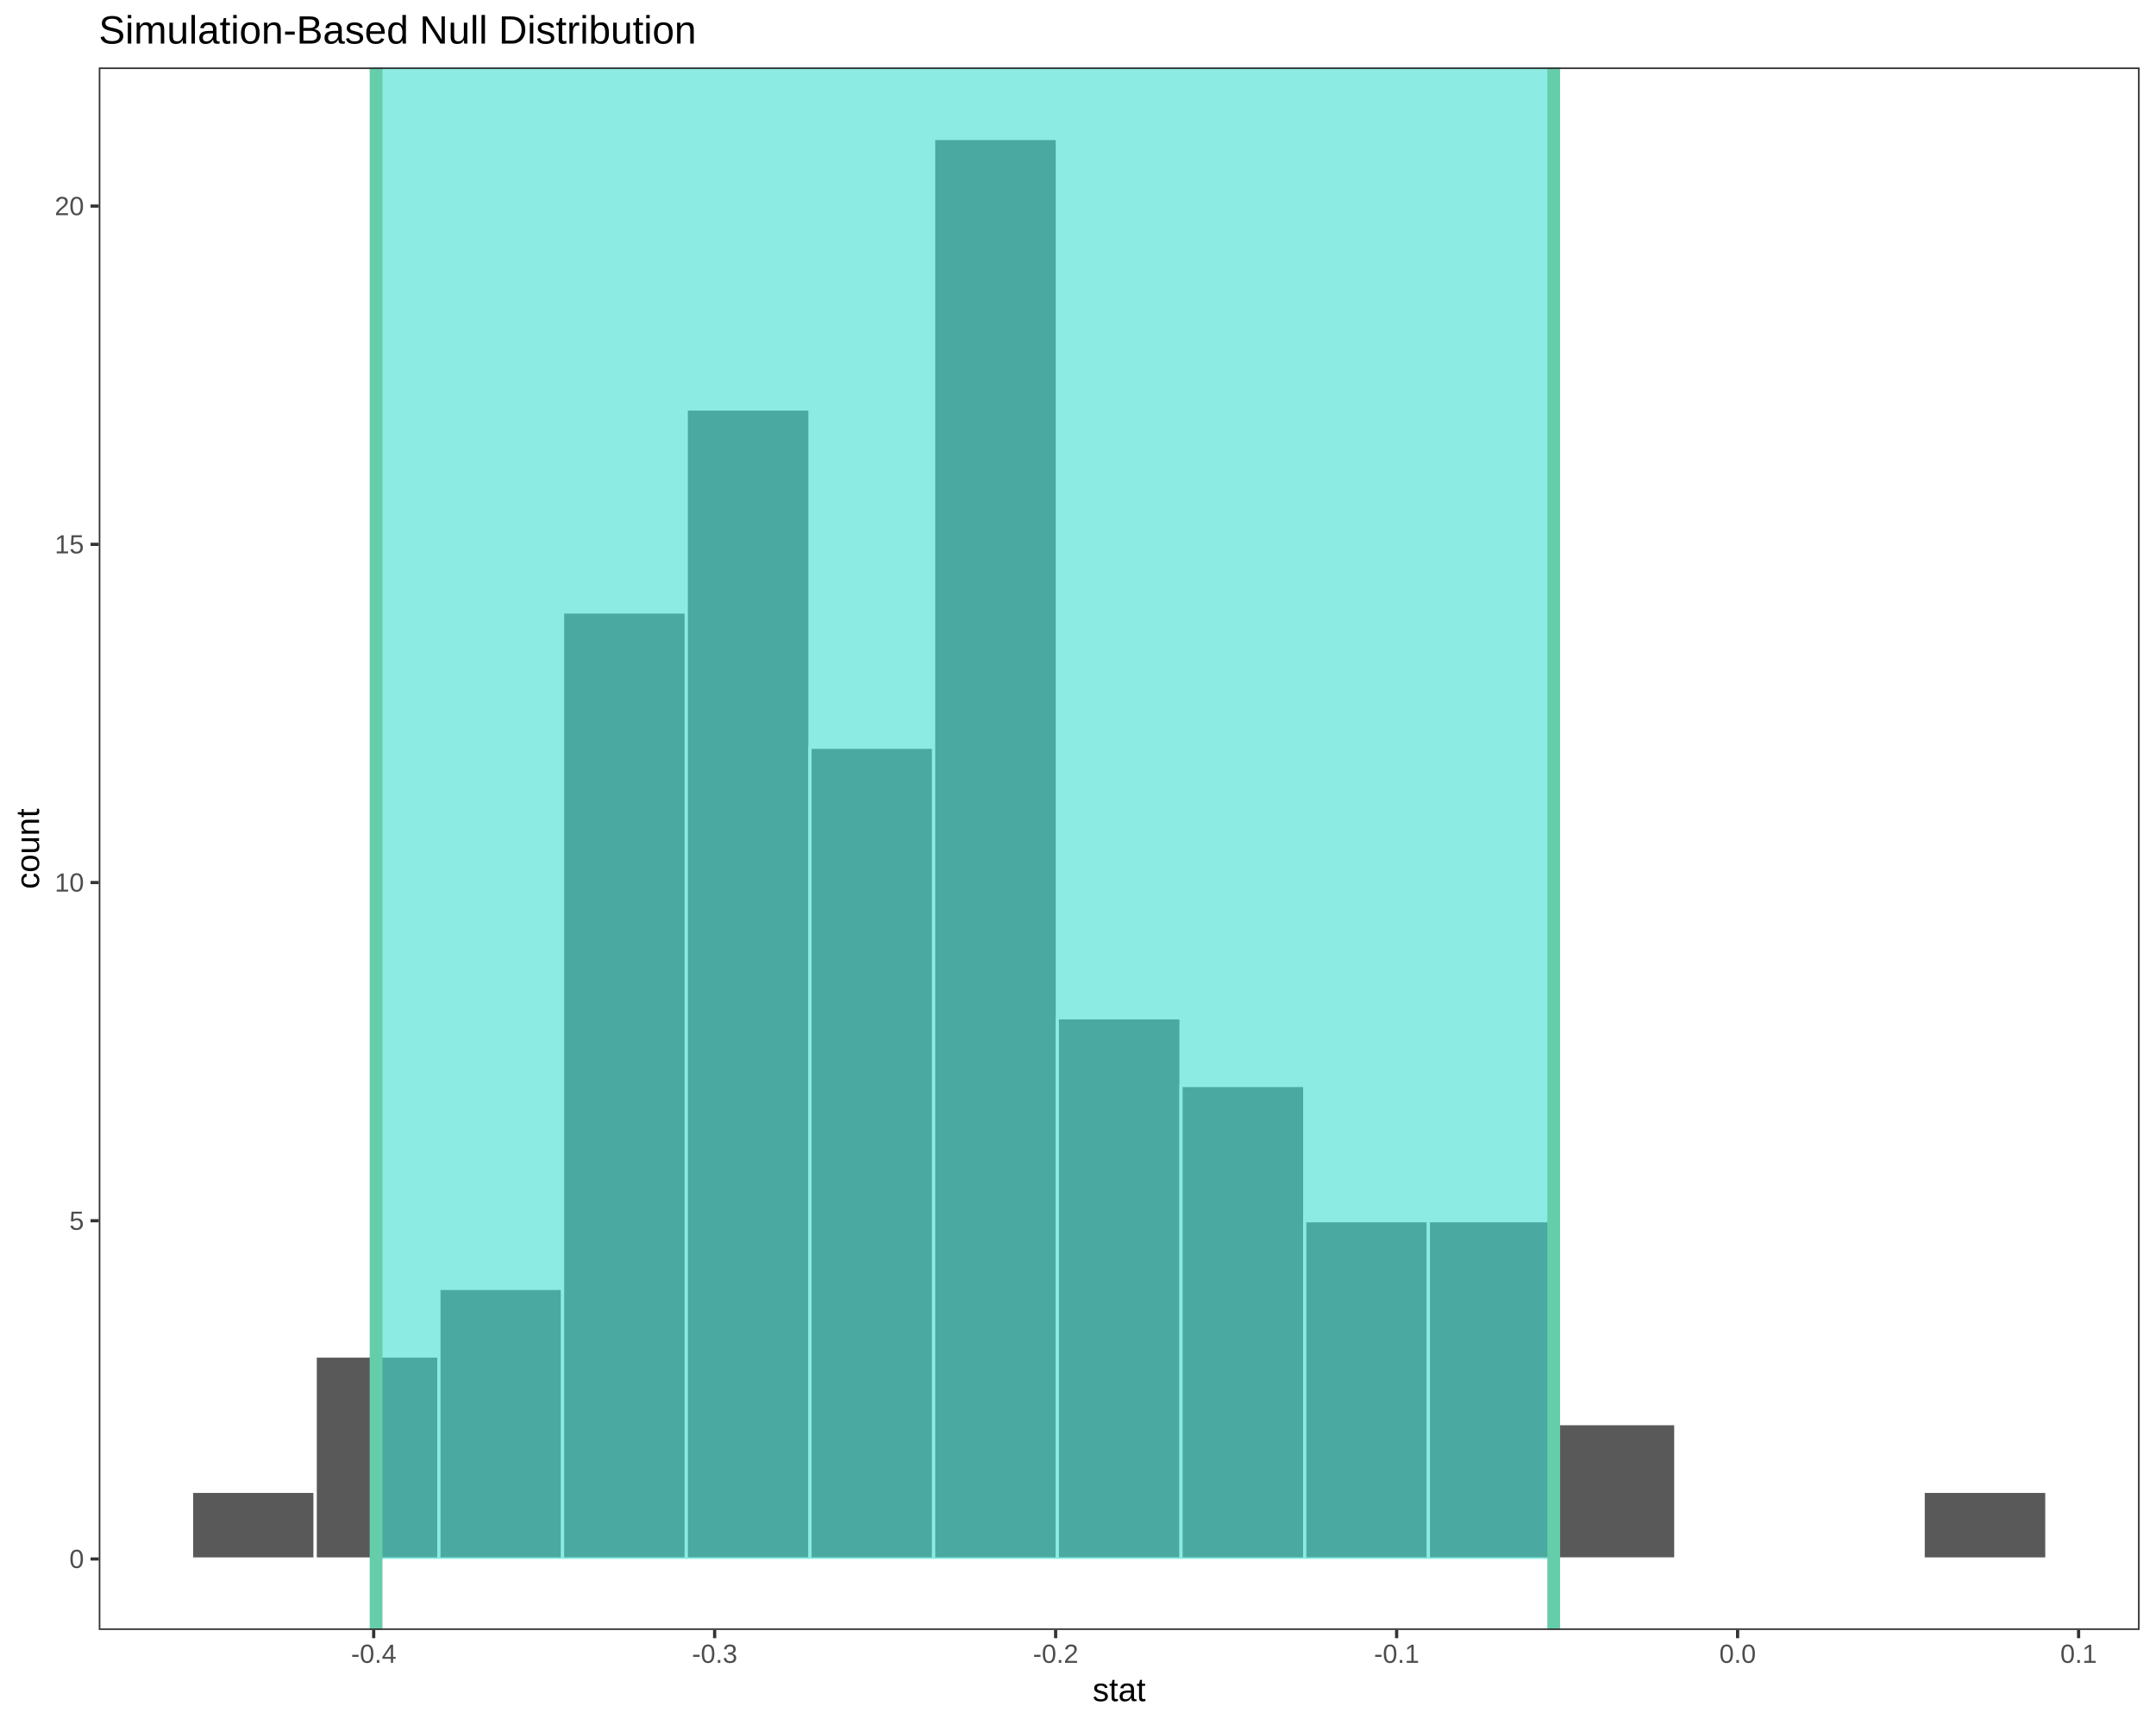
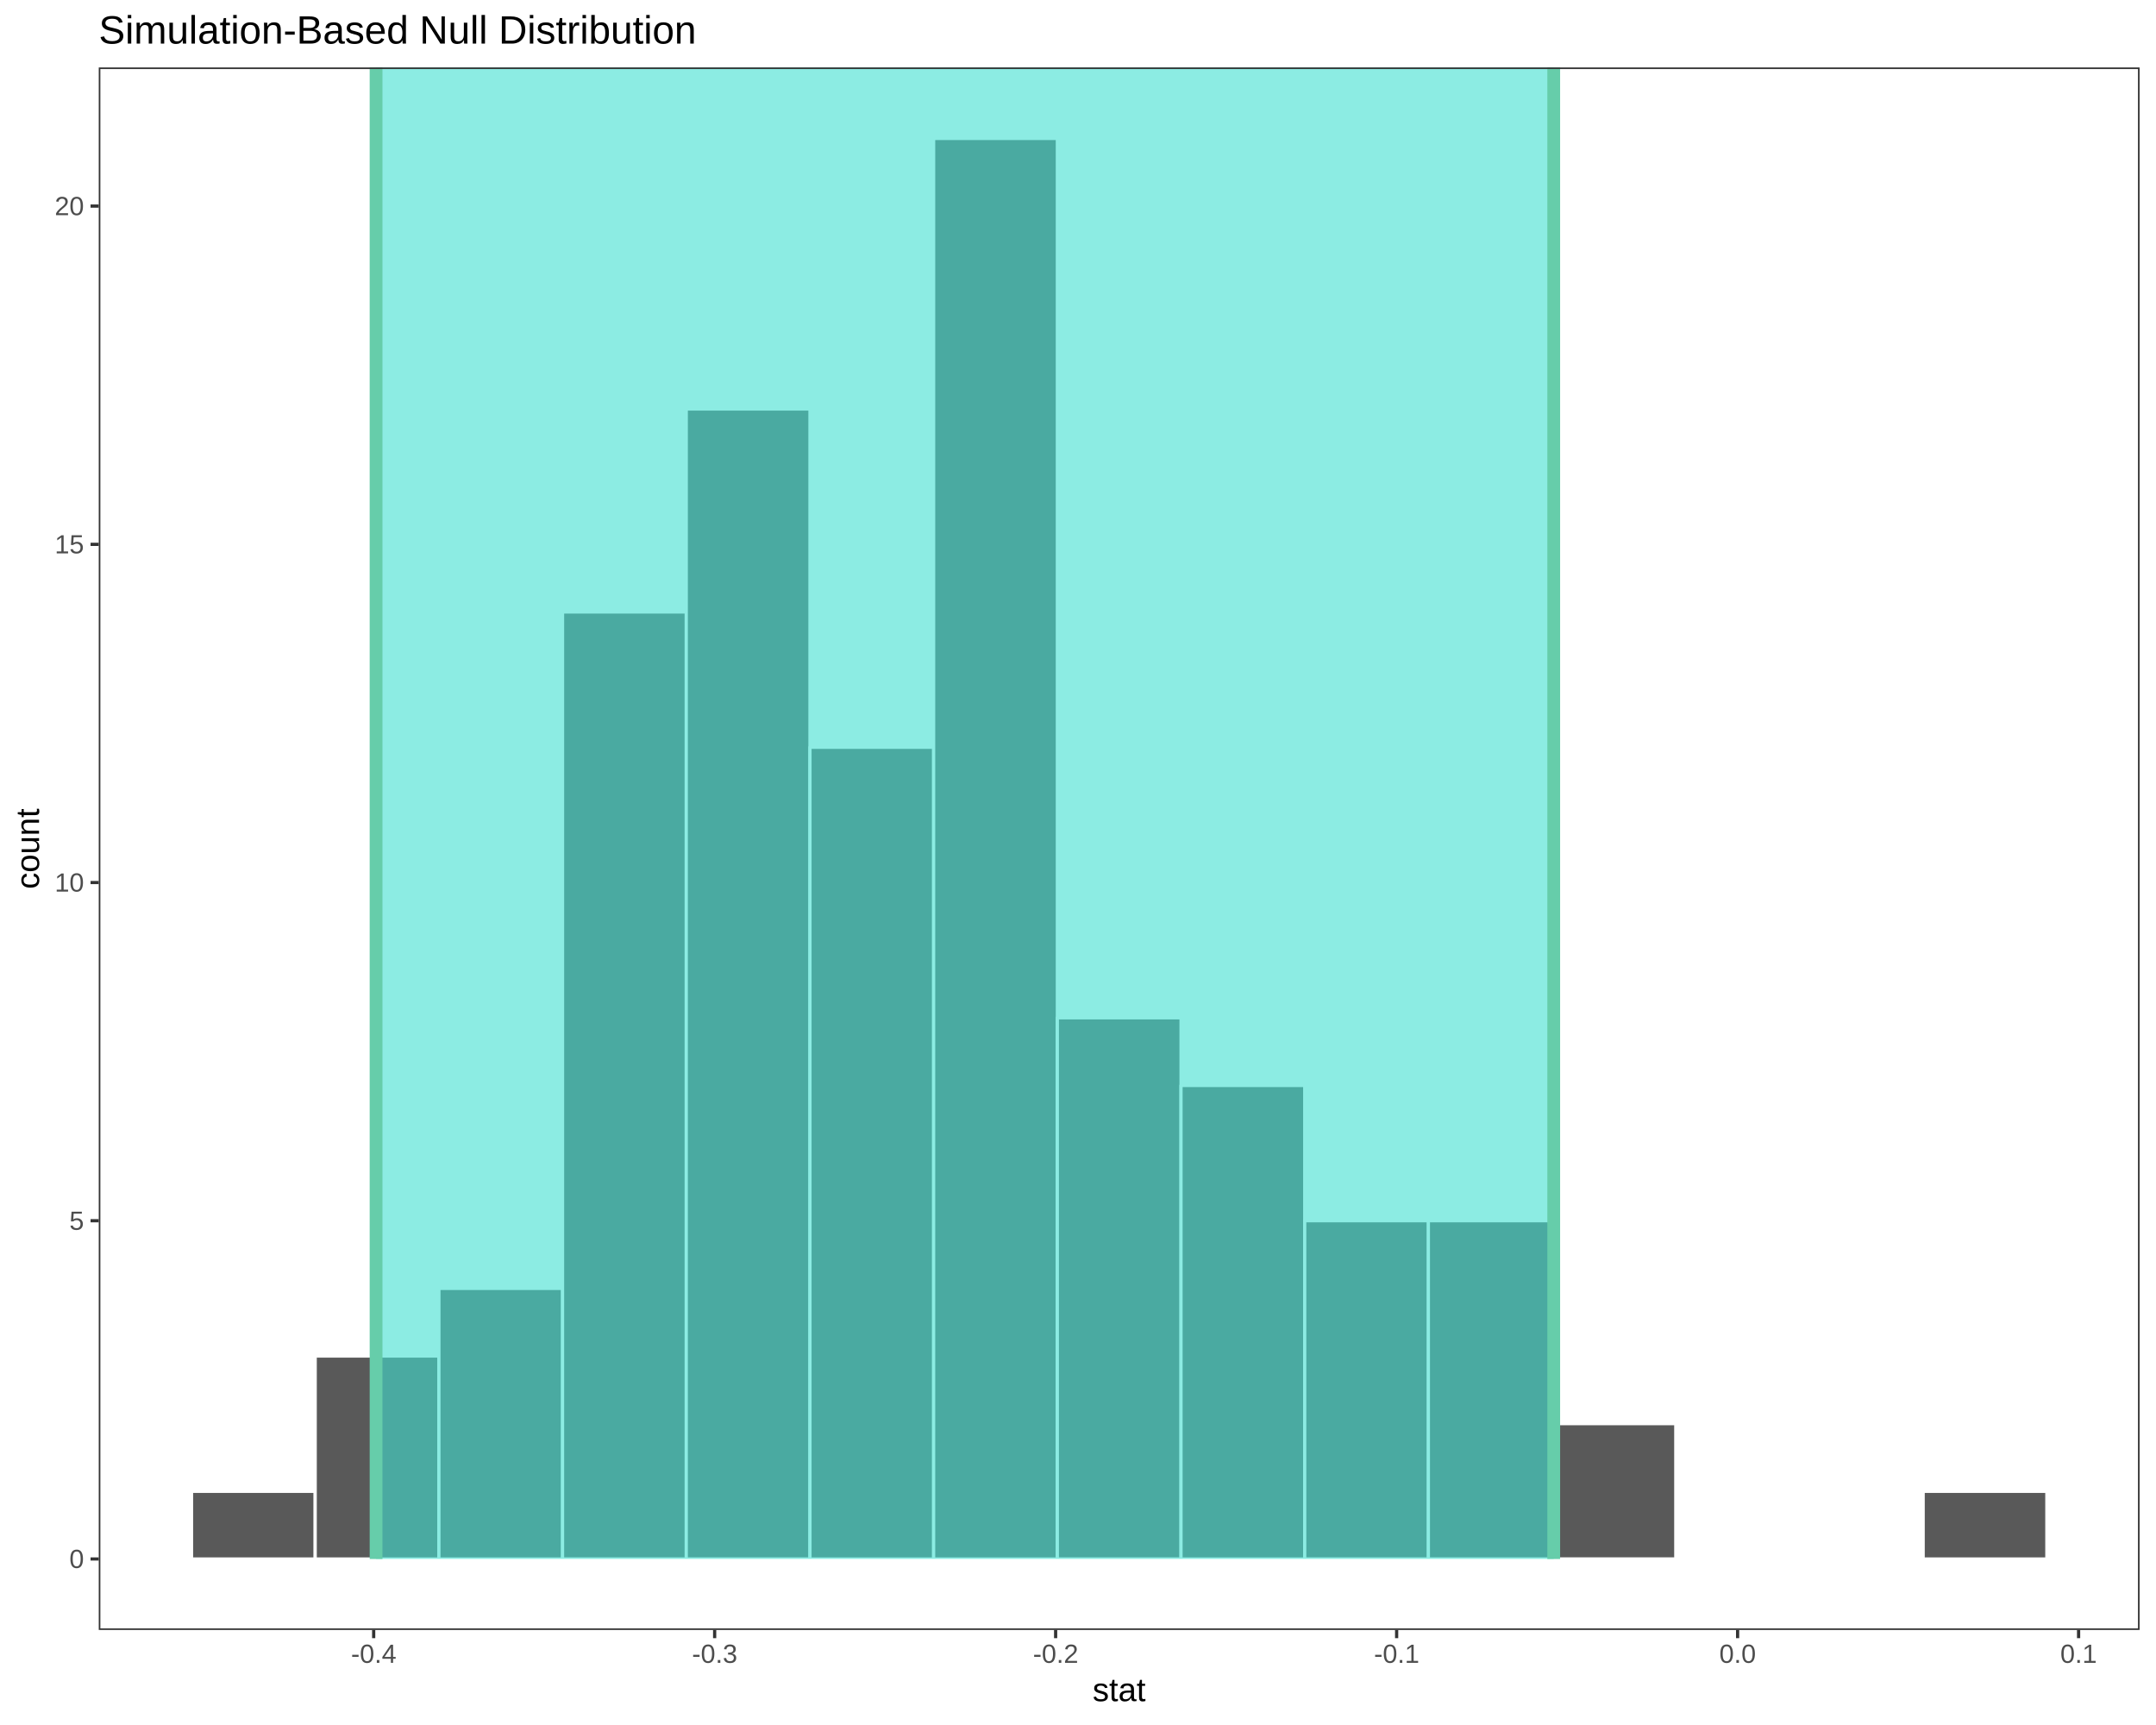
<svg xmlns="http://www.w3.org/2000/svg" viewBox="0 0 720.00 576.00">
  <defs>
    <style type="text/css">
    line, polyline, polygon, path, rect, circle {
      fill: none;
      stroke: #000000;
      stroke-linecap: round;
      stroke-linejoin: round;
      stroke-miterlimit: 10.00;
    }
  </style>
  </defs>
  <rect width="100%" height="100%" style="stroke: none; fill: #FFFFFF;" />
  <rect x="0.00" y="0.00" width="720.00" height="576.00" style="stroke-width: 1.07; stroke: #FFFFFF; fill: #FFFFFF;" />
  <defs>
    <clipPath id="cpMzIuOTh8NzE0LjUyfDU0NC4yN3wyMi41Mg==">
      <rect x="32.98" y="22.52" width="681.54" height="521.75" />
    </clipPath>
  </defs>
  <rect x="32.98" y="22.52" width="681.54" height="521.75" style="stroke-width: 1.07; stroke: none; fill: #FFFFFF;" clip-path="url(#cpMzIuOTh8NzE0LjUyfDU0NC4yN3wyMi41Mg==)" />
  <rect x="63.96" y="497.97" width="41.31" height="22.59" style="stroke-width: 1.07; stroke: #FFFFFF; stroke-linecap: butt; fill: #595959;" clip-path="url(#cpMzIuOTh8NzE0LjUyfDU0NC4yN3wyMi41Mg==)" />
  <rect x="105.26" y="452.80" width="41.31" height="67.76" style="stroke-width: 1.07; stroke: #FFFFFF; stroke-linecap: butt; fill: #595959;" clip-path="url(#cpMzIuOTh8NzE0LjUyfDU0NC4yN3wyMi41Mg==)" />
  <rect x="146.57" y="430.21" width="41.31" height="90.35" style="stroke-width: 1.07; stroke: #FFFFFF; stroke-linecap: butt; fill: #595959;" clip-path="url(#cpMzIuOTh8NzE0LjUyfDU0NC4yN3wyMi41Mg==)" />
  <rect x="187.87" y="204.34" width="41.31" height="316.21" style="stroke-width: 1.07; stroke: #FFFFFF; stroke-linecap: butt; fill: #595959;" clip-path="url(#cpMzIuOTh8NzE0LjUyfDU0NC4yN3wyMi41Mg==)" />
  <rect x="229.18" y="136.58" width="41.31" height="383.97" style="stroke-width: 1.07; stroke: #FFFFFF; stroke-linecap: butt; fill: #595959;" clip-path="url(#cpMzIuOTh8NzE0LjUyfDU0NC4yN3wyMi41Mg==)" />
  <rect x="270.49" y="249.52" width="41.31" height="271.04" style="stroke-width: 1.07; stroke: #FFFFFF; stroke-linecap: butt; fill: #595959;" clip-path="url(#cpMzIuOTh8NzE0LjUyfDU0NC4yN3wyMi41Mg==)" />
  <rect x="311.79" y="46.24" width="41.31" height="474.32" style="stroke-width: 1.07; stroke: #FFFFFF; stroke-linecap: butt; fill: #595959;" clip-path="url(#cpMzIuOTh8NzE0LjUyfDU0NC4yN3wyMi41Mg==)" />
  <rect x="353.10" y="339.86" width="41.31" height="180.69" style="stroke-width: 1.07; stroke: #FFFFFF; stroke-linecap: butt; fill: #595959;" clip-path="url(#cpMzIuOTh8NzE0LjUyfDU0NC4yN3wyMi41Mg==)" />
  <rect x="394.40" y="362.45" width="41.31" height="158.11" style="stroke-width: 1.07; stroke: #FFFFFF; stroke-linecap: butt; fill: #595959;" clip-path="url(#cpMzIuOTh8NzE0LjUyfDU0NC4yN3wyMi41Mg==)" />
  <rect x="435.71" y="407.62" width="41.31" height="112.93" style="stroke-width: 1.07; stroke: #FFFFFF; stroke-linecap: butt; fill: #595959;" clip-path="url(#cpMzIuOTh8NzE0LjUyfDU0NC4yN3wyMi41Mg==)" />
  <rect x="477.01" y="407.62" width="41.31" height="112.93" style="stroke-width: 1.07; stroke: #FFFFFF; stroke-linecap: butt; fill: #595959;" clip-path="url(#cpMzIuOTh8NzE0LjUyfDU0NC4yN3wyMi41Mg==)" />
  <rect x="518.32" y="475.38" width="41.31" height="45.17" style="stroke-width: 1.07; stroke: #FFFFFF; stroke-linecap: butt; fill: #595959;" clip-path="url(#cpMzIuOTh8NzE0LjUyfDU0NC4yN3wyMi41Mg==)" />
  <rect x="559.62" y="520.56" width="41.31" height="0.00" style="stroke-width: 1.07; stroke: #FFFFFF; stroke-linecap: butt; fill: #595959;" clip-path="url(#cpMzIuOTh8NzE0LjUyfDU0NC4yN3wyMi41Mg==)" />
  <rect x="600.93" y="520.56" width="41.31" height="0.00" style="stroke-width: 1.07; stroke: #FFFFFF; stroke-linecap: butt; fill: #595959;" clip-path="url(#cpMzIuOTh8NzE0LjUyfDU0NC4yN3wyMi41Mg==)" />
  <rect x="642.24" y="497.97" width="41.31" height="22.59" style="stroke-width: 1.07; stroke: #FFFFFF; stroke-linecap: butt; fill: #595959;" clip-path="url(#cpMzIuOTh8NzE0LjUyfDU0NC4yN3wyMi41Mg==)" />
  <rect x="125.59" y="22.52" width="393.29" height="498.03" style="stroke-width: 1.07; stroke: none; stroke-linecap: butt; fill: #40E0D0; fill-opacity: 0.60;" clip-path="url(#cpMzIuOTh8NzE0LjUyfDU0NC4yN3wyMi41Mg==)" />
-   <line x1="125.59" y1="544.27" x2="125.59" y2="22.52" style="stroke-width: 4.27; stroke: #66CDAA; stroke-linecap: butt;" clip-path="url(#cpMzIuOTh8NzE0LjUyfDU0NC4yN3wyMi41Mg==)" />
-   <line x1="518.87" y1="544.27" x2="518.87" y2="22.52" style="stroke-width: 4.27; stroke: #66CDAA; stroke-linecap: butt;" clip-path="url(#cpMzIuOTh8NzE0LjUyfDU0NC4yN3wyMi41Mg==)" />
+   <line x1="125.59" y1="520.56" x2="125.59" y2="22.52" style="stroke-width: 4.27; stroke: #66CDAA; stroke-linecap: butt;" clip-path="url(#cpMzIuOTh8NzE0LjUyfDU0NC4yN3wyMi41Mg==)" />
+   <line x1="518.87" y1="520.56" x2="518.87" y2="22.52" style="stroke-width: 4.27; stroke: #66CDAA; stroke-linecap: butt;" clip-path="url(#cpMzIuOTh8NzE0LjUyfDU0NC4yN3wyMi41Mg==)" />
  <rect x="32.98" y="22.52" width="681.54" height="521.75" style="stroke-width: 1.07; stroke: #333333;" clip-path="url(#cpMzIuOTh8NzE0LjUyfDU0NC4yN3wyMi41Mg==)" />
  <defs>
    <clipPath id="cpMC4wMHw3MjAuMDB8NTc2LjAwfDAuMDA=">
      <rect x="0.00" y="0.00" width="720.00" height="576.00" />
    </clipPath>
  </defs>
  <g clip-path="url(#cpMC4wMHw3MjAuMDB8NTc2LjAwfDAuMDA=)">
    <text x="23.16" y="523.58" style="font-size: 8.80px; fill: #4D4D4D; font-family: Liberation Sans;" textLength="4.89px" lengthAdjust="spacingAndGlyphs">0</text>
  </g>
  <g clip-path="url(#cpMC4wMHw3MjAuMDB8NTc2LjAwfDAuMDA=)">
    <text x="23.16" y="410.65" style="font-size: 8.80px; fill: #4D4D4D; font-family: Liberation Sans;" textLength="4.89px" lengthAdjust="spacingAndGlyphs">5</text>
  </g>
  <g clip-path="url(#cpMC4wMHw3MjAuMDB8NTc2LjAwfDAuMDA=)">
    <text x="18.27" y="297.71" style="font-size: 8.80px; fill: #4D4D4D; font-family: Liberation Sans;" textLength="9.78px" lengthAdjust="spacingAndGlyphs">10</text>
  </g>
  <g clip-path="url(#cpMC4wMHw3MjAuMDB8NTc2LjAwfDAuMDA=)">
    <text x="18.27" y="184.78" style="font-size: 8.80px; fill: #4D4D4D; font-family: Liberation Sans;" textLength="9.78px" lengthAdjust="spacingAndGlyphs">15</text>
  </g>
  <g clip-path="url(#cpMC4wMHw3MjAuMDB8NTc2LjAwfDAuMDA=)">
    <text x="18.27" y="71.85" style="font-size: 8.80px; fill: #4D4D4D; font-family: Liberation Sans;" textLength="9.78px" lengthAdjust="spacingAndGlyphs">20</text>
  </g>
  <polyline points="30.24,520.56 32.98,520.56 " style="stroke-width: 1.07; stroke: #333333; stroke-linecap: butt;" clip-path="url(#cpMC4wMHw3MjAuMDB8NTc2LjAwfDAuMDA=)" />
  <polyline points="30.24,407.62 32.98,407.62 " style="stroke-width: 1.07; stroke: #333333; stroke-linecap: butt;" clip-path="url(#cpMC4wMHw3MjAuMDB8NTc2LjAwfDAuMDA=)" />
  <polyline points="30.24,294.69 32.98,294.69 " style="stroke-width: 1.07; stroke: #333333; stroke-linecap: butt;" clip-path="url(#cpMC4wMHw3MjAuMDB8NTc2LjAwfDAuMDA=)" />
  <polyline points="30.24,181.76 32.98,181.76 " style="stroke-width: 1.07; stroke: #333333; stroke-linecap: butt;" clip-path="url(#cpMC4wMHw3MjAuMDB8NTc2LjAwfDAuMDA=)" />
  <polyline points="30.24,68.82 32.98,68.82 " style="stroke-width: 1.07; stroke: #333333; stroke-linecap: butt;" clip-path="url(#cpMC4wMHw3MjAuMDB8NTc2LjAwfDAuMDA=)" />
  <polyline points="124.79,547.01 124.79,544.27 " style="stroke-width: 1.07; stroke: #333333; stroke-linecap: butt;" clip-path="url(#cpMC4wMHw3MjAuMDB8NTc2LjAwfDAuMDA=)" />
  <polyline points="238.66,547.01 238.66,544.27 " style="stroke-width: 1.07; stroke: #333333; stroke-linecap: butt;" clip-path="url(#cpMC4wMHw3MjAuMDB8NTc2LjAwfDAuMDA=)" />
  <polyline points="352.53,547.01 352.53,544.27 " style="stroke-width: 1.07; stroke: #333333; stroke-linecap: butt;" clip-path="url(#cpMC4wMHw3MjAuMDB8NTc2LjAwfDAuMDA=)" />
  <polyline points="466.41,547.01 466.41,544.27 " style="stroke-width: 1.07; stroke: #333333; stroke-linecap: butt;" clip-path="url(#cpMC4wMHw3MjAuMDB8NTc2LjAwfDAuMDA=)" />
  <polyline points="580.28,547.01 580.28,544.27 " style="stroke-width: 1.07; stroke: #333333; stroke-linecap: butt;" clip-path="url(#cpMC4wMHw3MjAuMDB8NTc2LjAwfDAuMDA=)" />
  <polyline points="694.15,547.01 694.15,544.27 " style="stroke-width: 1.07; stroke: #333333; stroke-linecap: butt;" clip-path="url(#cpMC4wMHw3MjAuMDB8NTc2LjAwfDAuMDA=)" />
  <g clip-path="url(#cpMC4wMHw3MjAuMDB8NTc2LjAwfDAuMDA=)">
    <text x="117.22" y="555.25" style="font-size: 8.80px; fill: #4D4D4D; font-family: Liberation Sans;" textLength="15.14px" lengthAdjust="spacingAndGlyphs">-0.4</text>
  </g>
  <g clip-path="url(#cpMC4wMHw3MjAuMDB8NTc2LjAwfDAuMDA=)">
    <text x="231.09" y="555.25" style="font-size: 8.80px; fill: #4D4D4D; font-family: Liberation Sans;" textLength="15.14px" lengthAdjust="spacingAndGlyphs">-0.3</text>
  </g>
  <g clip-path="url(#cpMC4wMHw3MjAuMDB8NTc2LjAwfDAuMDA=)">
    <text x="344.96" y="555.25" style="font-size: 8.80px; fill: #4D4D4D; font-family: Liberation Sans;" textLength="15.14px" lengthAdjust="spacingAndGlyphs">-0.2</text>
  </g>
  <g clip-path="url(#cpMC4wMHw3MjAuMDB8NTc2LjAwfDAuMDA=)">
    <text x="458.84" y="555.25" style="font-size: 8.80px; fill: #4D4D4D; font-family: Liberation Sans;" textLength="15.14px" lengthAdjust="spacingAndGlyphs">-0.1</text>
  </g>
  <g clip-path="url(#cpMC4wMHw3MjAuMDB8NTc2LjAwfDAuMDA=)">
    <text x="574.17" y="555.25" style="font-size: 8.80px; fill: #4D4D4D; font-family: Liberation Sans;" textLength="12.22px" lengthAdjust="spacingAndGlyphs">0.0</text>
  </g>
  <g clip-path="url(#cpMC4wMHw3MjAuMDB8NTc2LjAwfDAuMDA=)">
    <text x="688.04" y="555.25" style="font-size: 8.80px; fill: #4D4D4D; font-family: Liberation Sans;" textLength="12.22px" lengthAdjust="spacingAndGlyphs">0.1</text>
  </g>
  <g clip-path="url(#cpMC4wMHw3MjAuMDB8NTc2LjAwfDAuMDA=)">
    <text x="364.87" y="568.04" style="font-size: 11.00px; font-family: Liberation Sans;" textLength="17.75px" lengthAdjust="spacingAndGlyphs">stat</text>
  </g>
  <g clip-path="url(#cpMC4wMHw3MjAuMDB8NTc2LjAwfDAuMDA=)">
    <text transform="translate(13.04,296.87) rotate(-90)" style="font-size: 11.00px; font-family: Liberation Sans;" textLength="26.94px" lengthAdjust="spacingAndGlyphs">count</text>
  </g>
  <g clip-path="url(#cpMC4wMHw3MjAuMDB8NTc2LjAwfDAuMDA=)">
    <text x="32.98" y="14.56" style="font-size: 13.20px; font-family: Liberation Sans;" textLength="199.33px" lengthAdjust="spacingAndGlyphs">Simulation-Based Null Distribution</text>
  </g>
</svg>
